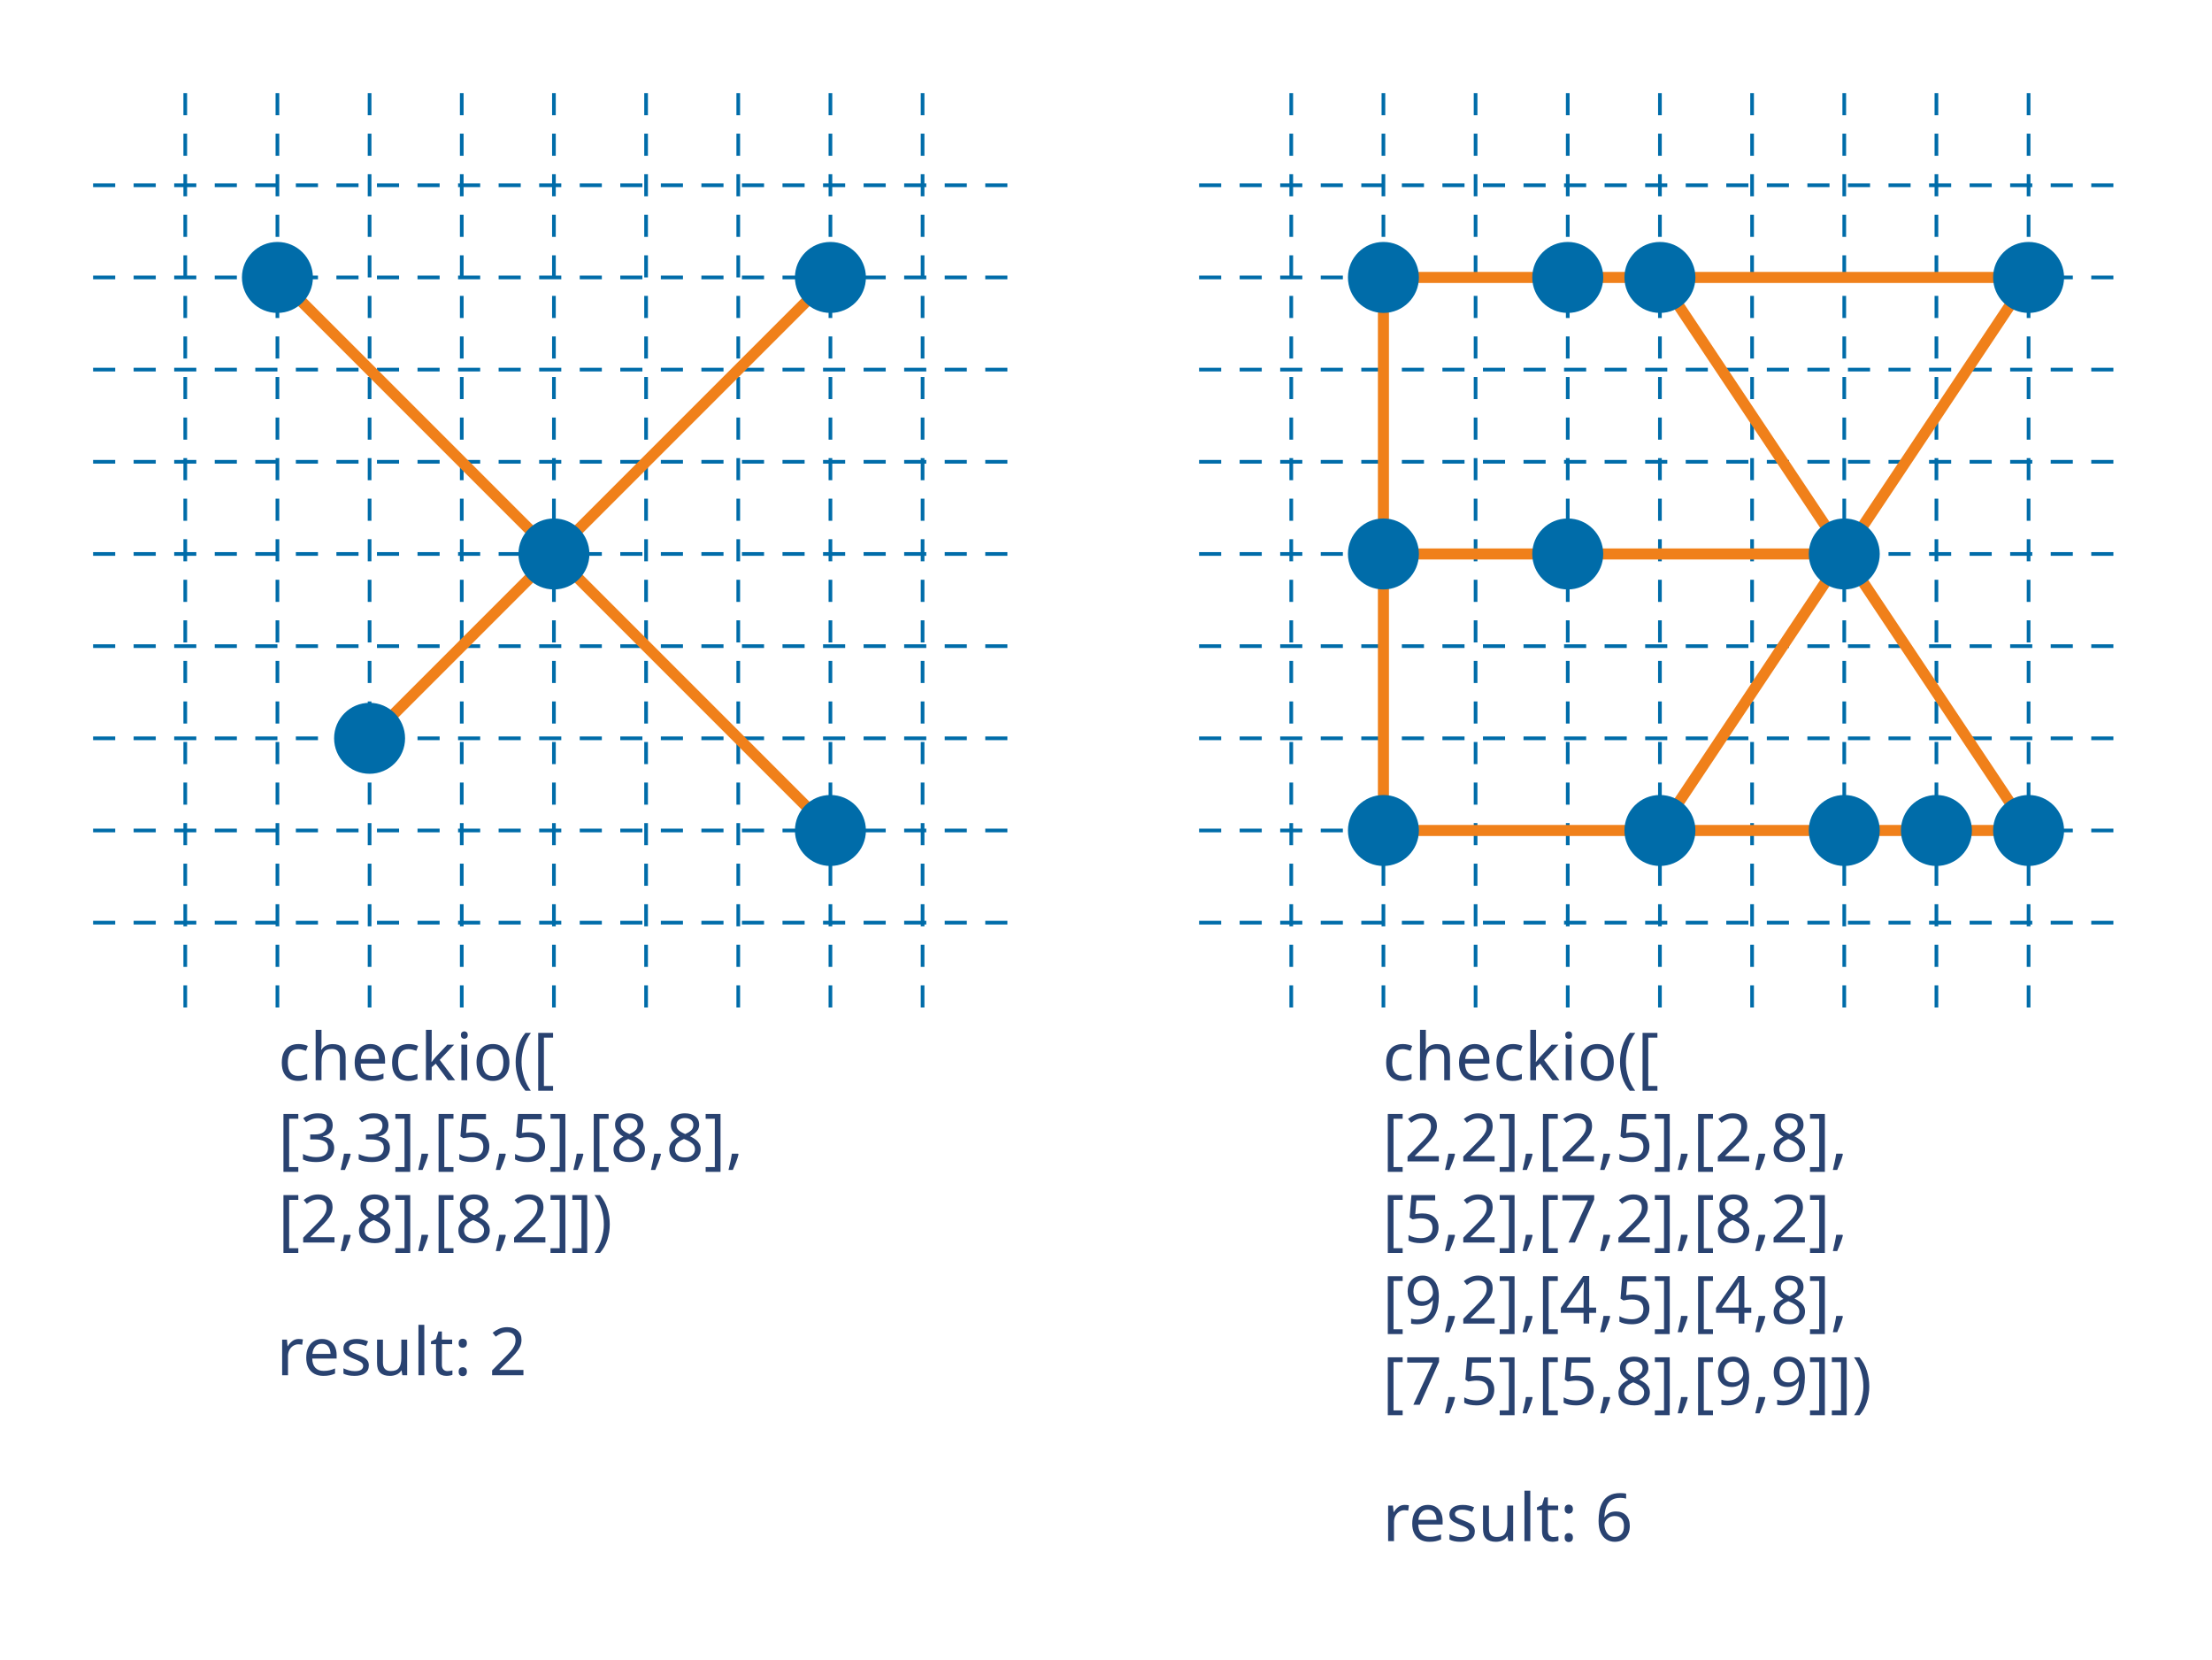
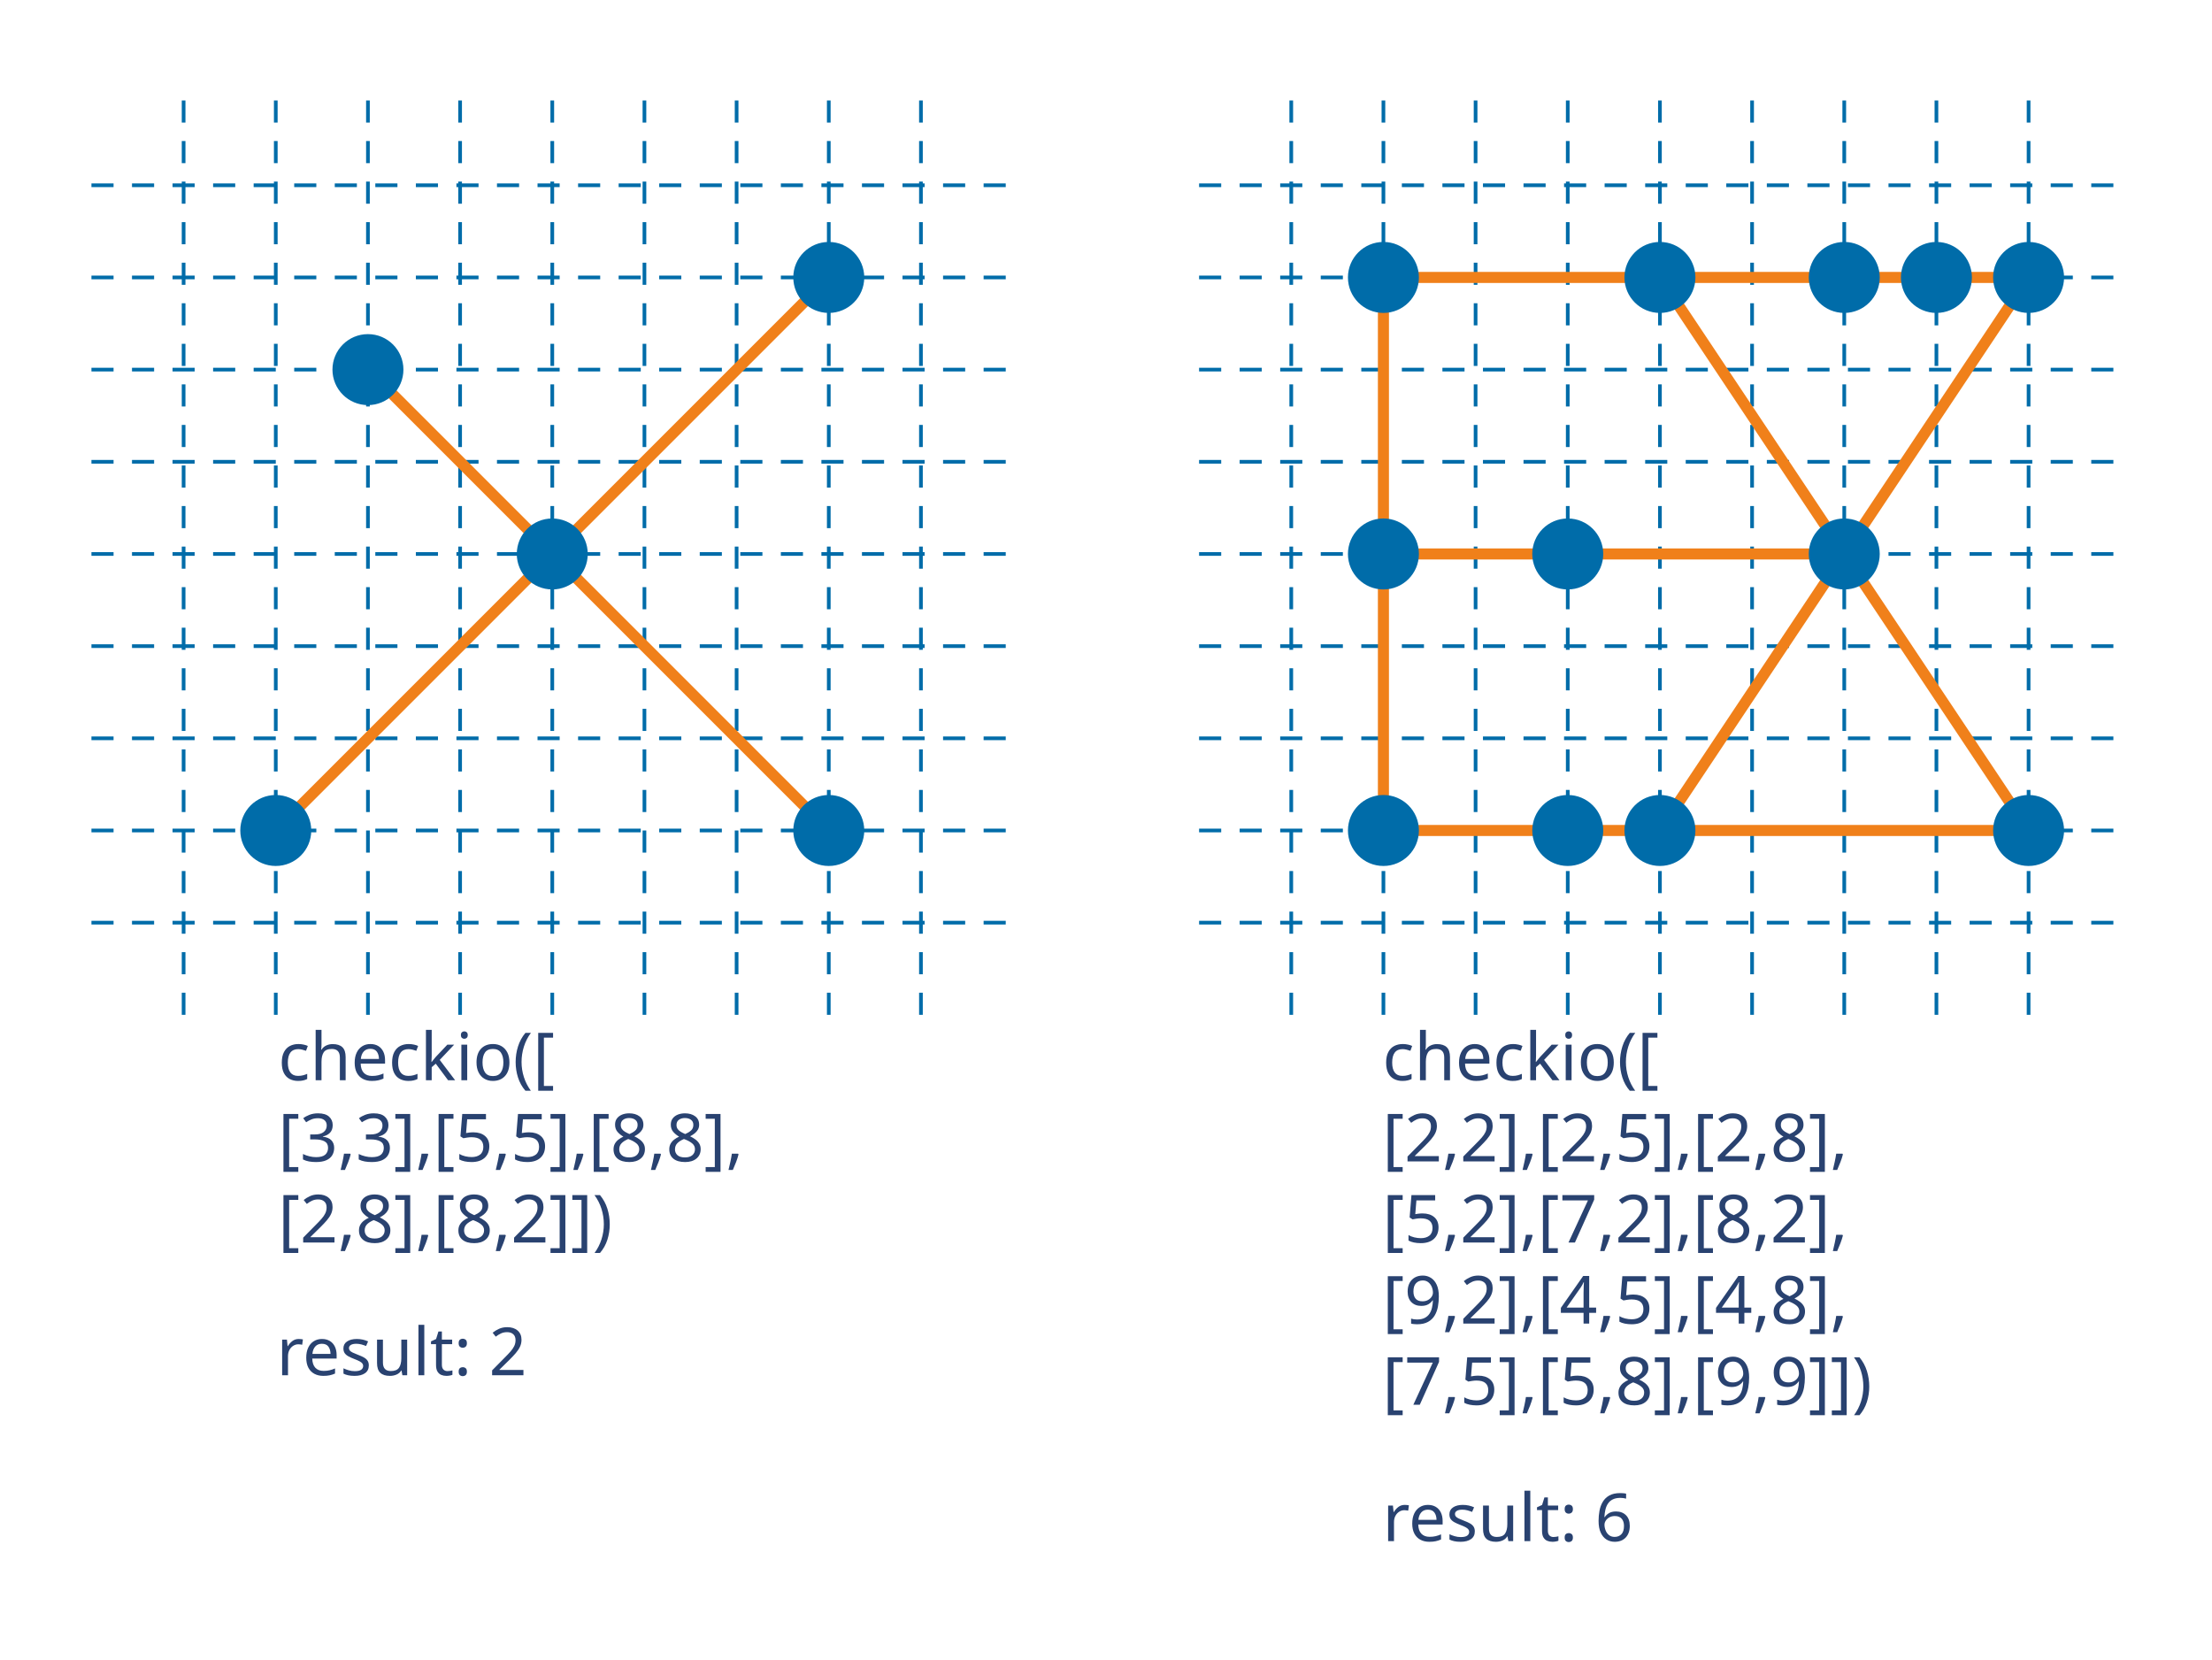
<svg xmlns="http://www.w3.org/2000/svg" version="1.1" x="0px" y="0px" width="1200" height="900" viewBox="0, 0, 1200, 900">
  <g id="Background">
    <rect x="0" y="0" width="1200" height="900" fill="#000000" fill-opacity="0" />
  </g>
  <g id="Layer 1">
-     <path d="M100.5,50.5 L100.5,550.5" fill-opacity="0" stroke="#006CA9" stroke-width="2" stroke-dasharray="12,10" />
-     <path d="M150.5,50.5 L150.5,550.5" fill-opacity="0" stroke="#006CA9" stroke-width="2" stroke-dasharray="12,10" />
-     <path d="M200.5,50.5 L200.5,550.5" fill-opacity="0" stroke="#006CA9" stroke-width="2" stroke-dasharray="12,10" />
-     <path d="M250.5,50.5 L250.5,550.5" fill-opacity="0" stroke="#006CA9" stroke-width="2" stroke-dasharray="12,10" />
-     <path d="M300.5,50.5 L300.5,550.5" fill-opacity="0" stroke="#006CA9" stroke-width="2" stroke-dasharray="12,10" />
-     <path d="M350.5,50.5 L350.5,550.5" fill-opacity="0" stroke="#006CA9" stroke-width="2" stroke-dasharray="12,10" />
-     <path d="M400.5,50.5 L400.5,550.5" fill-opacity="0" stroke="#006CA9" stroke-width="2" stroke-dasharray="12,10" />
-     <path d="M450.5,50.5 L450.5,550.5" fill-opacity="0" stroke="#006CA9" stroke-width="2" stroke-dasharray="12,10" />
-     <path d="M500.5,50.5 L500.5,550.5" fill-opacity="0" stroke="#006CA9" stroke-width="2" stroke-dasharray="12,10" />
-     <path d="M50.5,500.5 L550.5,500.5" fill-opacity="0" stroke="#006CA9" stroke-width="2" stroke-dasharray="12,10" />
-     <path d="M50.5,450.5 L550.5,450.5" fill-opacity="0" stroke="#006CA9" stroke-width="2" stroke-dasharray="12,10" />
-     <path d="M50.5,400.5 L550.5,400.5" fill-opacity="0" stroke="#006CA9" stroke-width="2" stroke-dasharray="12,10" />
-     <path d="M50.5,350.5 L550.5,350.5" fill-opacity="0" stroke="#006CA9" stroke-width="2" stroke-dasharray="12,10" />
-     <path d="M50.5,300.5 L550.5,300.5" fill-opacity="0" stroke="#006CA9" stroke-width="2" stroke-dasharray="12,10" />
-     <path d="M50.5,250.5 L550.5,250.5" fill-opacity="0" stroke="#006CA9" stroke-width="2" stroke-dasharray="12,10" />
-     <path d="M50.5,200.5 L550.5,200.5" fill-opacity="0" stroke="#006CA9" stroke-width="2" stroke-dasharray="12,10" />
-     <path d="M50.5,150.5 L550.5,150.5" fill-opacity="0" stroke="#006CA9" stroke-width="2" stroke-dasharray="12,10" />
-     <path d="M50.5,100.5 L550.5,100.5" fill-opacity="0" stroke="#006CA9" stroke-width="2" stroke-dasharray="12,10" />
-     <path d="M150.5,150.5 L450.5,450.5" fill-opacity="0" stroke="#F0801A" stroke-width="6" />
-     <path d="M200.5,400.5 L450.5,150.5" fill-opacity="0" stroke="#F0801A" stroke-width="6" />
+     <path d="M99.607,550.5 L99.607,50.5" fill-opacity="0" stroke="#006CA9" stroke-width="2" stroke-dasharray="12,10" />
+     <path d="M149.607,550.5 L149.607,50.5" fill-opacity="0" stroke="#006CA9" stroke-width="2" stroke-dasharray="12,10" />
+     <path d="M199.607,550.5 L199.607,50.5" fill-opacity="0" stroke="#006CA9" stroke-width="2" stroke-dasharray="12,10" />
+     <path d="M249.607,550.5 L249.607,50.5" fill-opacity="0" stroke="#006CA9" stroke-width="2" stroke-dasharray="12,10" />
+     <path d="M299.607,550.5 L299.607,50.5" fill-opacity="0" stroke="#006CA9" stroke-width="2" stroke-dasharray="12,10" />
+     <path d="M349.607,550.5 L349.607,50.5" fill-opacity="0" stroke="#006CA9" stroke-width="2" stroke-dasharray="12,10" />
+     <path d="M399.607,550.5 L399.607,50.5" fill-opacity="0" stroke="#006CA9" stroke-width="2" stroke-dasharray="12,10" />
+     <path d="M449.607,550.5 L449.607,50.5" fill-opacity="0" stroke="#006CA9" stroke-width="2" stroke-dasharray="12,10" />
+     <path d="M499.607,550.5 L499.607,50.5" fill-opacity="0" stroke="#006CA9" stroke-width="2" stroke-dasharray="12,10" />
+     <path d="M49.607,100.5 L549.607,100.5" fill-opacity="0" stroke="#006CA9" stroke-width="2" stroke-dasharray="12,10" />
+     <path d="M49.607,150.5 L549.607,150.5" fill-opacity="0" stroke="#006CA9" stroke-width="2" stroke-dasharray="12,10" />
+     <path d="M49.607,200.5 L549.607,200.5" fill-opacity="0" stroke="#006CA9" stroke-width="2" stroke-dasharray="12,10" />
+     <path d="M49.607,250.5 L549.607,250.5" fill-opacity="0" stroke="#006CA9" stroke-width="2" stroke-dasharray="12,10" />
+     <path d="M49.607,300.5 L549.607,300.5" fill-opacity="0" stroke="#006CA9" stroke-width="2" stroke-dasharray="12,10" />
+     <path d="M49.607,350.5 L549.607,350.5" fill-opacity="0" stroke="#006CA9" stroke-width="2" stroke-dasharray="12,10" />
+     <path d="M49.607,400.5 L549.607,400.5" fill-opacity="0" stroke="#006CA9" stroke-width="2" stroke-dasharray="12,10" />
+     <path d="M49.607,450.5 L549.607,450.5" fill-opacity="0" stroke="#006CA9" stroke-width="2" stroke-dasharray="12,10" />
+     <path d="M49.607,500.5 L549.607,500.5" fill-opacity="0" stroke="#006CA9" stroke-width="2" stroke-dasharray="12,10" />
+     <path d="M149.607,450.5 L449.607,150.5" fill-opacity="0" stroke="#F0801A" stroke-width="6" />
+     <path d="M199.607,200.5 L449.607,450.5" fill-opacity="0" stroke="#F0801A" stroke-width="6" />
    <g>
-       <path d="M200.5,419.25 C190.145,419.25 181.75,410.855 181.75,400.5 C181.75,390.145 190.145,381.75 200.5,381.75 C210.855,381.75 219.25,390.145 219.25,400.5 C219.25,410.855 210.855,419.25 200.5,419.25 z" fill="#006CA9" />
-       <path d="M200.5,419.25 C190.145,419.25 181.75,410.855 181.75,400.5 C181.75,390.145 190.145,381.75 200.5,381.75 C210.855,381.75 219.25,390.145 219.25,400.5 C219.25,410.855 210.855,419.25 200.5,419.25 z" fill-opacity="0" stroke="#006CA9" stroke-width="1" />
+       <path d="M199.607,181.75 C189.252,181.75 180.857,190.145 180.857,200.5 C180.857,210.855 189.252,219.25 199.607,219.25 C209.963,219.25 218.357,210.855 218.357,200.5 C218.357,190.145 209.963,181.75 199.607,181.75 z" fill="#006CA9" />
+       <path d="M199.607,181.75 C189.252,181.75 180.857,190.145 180.857,200.5 C180.857,210.855 189.252,219.25 199.607,219.25 C209.963,219.25 218.357,210.855 218.357,200.5 C218.357,190.145 209.963,181.75 199.607,181.75 z" fill-opacity="0" stroke="#006CA9" stroke-width="1" />
    </g>
-     <path d="M700.5,50.5 L700.5,550.5" fill-opacity="0" stroke="#006CA9" stroke-width="2" stroke-dasharray="12,10" />
-     <path d="M750.5,50.5 L750.5,550.5" fill-opacity="0" stroke="#006CA9" stroke-width="2" stroke-dasharray="12,10" />
-     <path d="M800.5,50.5 L800.5,550.5" fill-opacity="0" stroke="#006CA9" stroke-width="2" stroke-dasharray="12,10" />
-     <path d="M850.5,50.5 L850.5,550.5" fill-opacity="0" stroke="#006CA9" stroke-width="2" stroke-dasharray="12,10" />
-     <path d="M900.5,50.5 L900.5,550.5" fill-opacity="0" stroke="#006CA9" stroke-width="2" stroke-dasharray="12,10" />
-     <path d="M950.5,50.5 L950.5,550.5" fill-opacity="0" stroke="#006CA9" stroke-width="2" stroke-dasharray="12,10" />
-     <path d="M1000.5,50.5 L1000.5,550.5" fill-opacity="0" stroke="#006CA9" stroke-width="2" stroke-dasharray="12,10" />
-     <path d="M1050.5,50.5 L1050.5,550.5" fill-opacity="0" stroke="#006CA9" stroke-width="2" stroke-dasharray="12,10" />
-     <path d="M1100.5,50.5 L1100.5,550.5" fill-opacity="0" stroke="#006CA9" stroke-width="2" stroke-dasharray="12,10" />
+     <path d="M700.5,550.5 L700.5,50.5" fill-opacity="0" stroke="#006CA9" stroke-width="2" stroke-dasharray="12,10" />
+     <path d="M750.5,550.5 L750.5,50.5" fill-opacity="0" stroke="#006CA9" stroke-width="2" stroke-dasharray="12,10" />
+     <path d="M800.5,550.5 L800.5,50.5" fill-opacity="0" stroke="#006CA9" stroke-width="2" stroke-dasharray="12,10" />
+     <path d="M850.5,550.5 L850.5,50.5" fill-opacity="0" stroke="#006CA9" stroke-width="2" stroke-dasharray="12,10" />
+     <path d="M900.5,550.5 L900.5,50.5" fill-opacity="0" stroke="#006CA9" stroke-width="2" stroke-dasharray="12,10" />
+     <path d="M950.5,550.5 L950.5,50.5" fill-opacity="0" stroke="#006CA9" stroke-width="2" stroke-dasharray="12,10" />
+     <path d="M1000.5,550.5 L1000.5,50.5" fill-opacity="0" stroke="#006CA9" stroke-width="2" stroke-dasharray="12,10" />
+     <path d="M1050.5,550.5 L1050.5,50.5" fill-opacity="0" stroke="#006CA9" stroke-width="2" stroke-dasharray="12,10" />
+     <path d="M1100.5,550.5 L1100.5,50.5" fill-opacity="0" stroke="#006CA9" stroke-width="2" stroke-dasharray="12,10" />
+     <path d="M650.5,100.5 L1150.5,100.5" fill-opacity="0" stroke="#006CA9" stroke-width="2" stroke-dasharray="12,10" />
+     <path d="M650.5,150.5 L1150.5,150.5" fill-opacity="0" stroke="#006CA9" stroke-width="2" stroke-dasharray="12,10" />
+     <path d="M650.5,200.5 L1150.5,200.5" fill-opacity="0" stroke="#006CA9" stroke-width="2" stroke-dasharray="12,10" />
+     <path d="M650.5,250.5 L1150.5,250.5" fill-opacity="0" stroke="#006CA9" stroke-width="2" stroke-dasharray="12,10" />
+     <path d="M650.5,300.5 L1150.5,300.5" fill-opacity="0" stroke="#006CA9" stroke-width="2" stroke-dasharray="12,10" />
+     <path d="M650.5,350.5 L1150.5,350.5" fill-opacity="0" stroke="#006CA9" stroke-width="2" stroke-dasharray="12,10" />
+     <path d="M650.5,400.5 L1150.5,400.5" fill-opacity="0" stroke="#006CA9" stroke-width="2" stroke-dasharray="12,10" />
+     <path d="M650.5,450.5 L1150.5,450.5" fill-opacity="0" stroke="#006CA9" stroke-width="2" stroke-dasharray="12,10" />
    <path d="M650.5,500.5 L1150.5,500.5" fill-opacity="0" stroke="#006CA9" stroke-width="2" stroke-dasharray="12,10" />
-     <path d="M650.5,450.5 L1150.5,450.5" fill-opacity="0" stroke="#006CA9" stroke-width="2" stroke-dasharray="12,10" />
-     <path d="M650.5,400.5 L1150.5,400.5" fill-opacity="0" stroke="#006CA9" stroke-width="2" stroke-dasharray="12,10" />
-     <path d="M650.5,350.5 L1150.5,350.5" fill-opacity="0" stroke="#006CA9" stroke-width="2" stroke-dasharray="12,10" />
-     <path d="M650.5,300.5 L1150.5,300.5" fill-opacity="0" stroke="#006CA9" stroke-width="2" stroke-dasharray="12,10" />
-     <path d="M650.5,250.5 L1150.5,250.5" fill-opacity="0" stroke="#006CA9" stroke-width="2" stroke-dasharray="12,10" />
-     <path d="M650.5,200.5 L1150.5,200.5" fill-opacity="0" stroke="#006CA9" stroke-width="2" stroke-dasharray="12,10" />
-     <path d="M650.5,150.5 L1150.5,150.5" fill-opacity="0" stroke="#006CA9" stroke-width="2" stroke-dasharray="12,10" />
-     <path d="M650.5,100.5 L1150.5,100.5" fill-opacity="0" stroke="#006CA9" stroke-width="2" stroke-dasharray="12,10" />
+     <path d="M750.5,450.5 L1100.5,450.5" fill-opacity="0" stroke="#F0801A" stroke-width="6" />
+     <path d="M750.5,300.5 L1000.5,300.5" fill-opacity="0" stroke="#F0801A" stroke-width="6" />
    <path d="M750.5,150.5 L1100.5,150.5" fill-opacity="0" stroke="#F0801A" stroke-width="6" />
-     <path d="M750.5,300.5 L1000.5,300.5" fill-opacity="0" stroke="#F0801A" stroke-width="6" />
-     <path d="M750.5,450.5 L1100.5,450.5" fill-opacity="0" stroke="#F0801A" stroke-width="6" />
-     <path d="M750.5,150.5 L750.5,450.5" fill-opacity="0" stroke="#F0801A" stroke-width="6" />
-     <path d="M900.5,450.5 L1100.5,150.5" fill-opacity="0" stroke="#F0801A" stroke-width="6" />
+     <path d="M750.5,450.5 L750.5,150.5" fill-opacity="0" stroke="#F0801A" stroke-width="6" />
+     <path d="M900.5,150.5 L1100.5,450.5" fill-opacity="0" stroke="#F0801A" stroke-width="6" />
    <g>
-       <path d="M1050.5,469.25 C1040.145,469.25 1031.75,460.855 1031.75,450.5 C1031.75,440.145 1040.145,431.75 1050.5,431.75 C1060.855,431.75 1069.25,440.145 1069.25,450.5 C1069.25,460.855 1060.855,469.25 1050.5,469.25 z" fill="#006CA9" />
-       <path d="M1050.5,469.25 C1040.145,469.25 1031.75,460.855 1031.75,450.5 C1031.75,440.145 1040.145,431.75 1050.5,431.75 C1060.855,431.75 1069.25,440.145 1069.25,450.5 C1069.25,460.855 1060.855,469.25 1050.5,469.25 z" fill-opacity="0" stroke="#006CA9" stroke-width="1" />
+       <path d="M1050.5,131.75 C1040.145,131.75 1031.75,140.145 1031.75,150.5 C1031.75,160.855 1040.145,169.25 1050.5,169.25 C1060.855,169.25 1069.25,160.855 1069.25,150.5 C1069.25,140.145 1060.855,131.75 1050.5,131.75 z" fill="#006CA9" />
+       <path d="M1050.5,131.75 C1040.145,131.75 1031.75,140.145 1031.75,150.5 C1031.75,160.855 1040.145,169.25 1050.5,169.25 C1060.855,169.25 1069.25,160.855 1069.25,150.5 C1069.25,140.145 1060.855,131.75 1050.5,131.75 z" fill-opacity="0" stroke="#006CA9" stroke-width="1" />
    </g>
    <g>
-       <path d="M900.5,469.25 C890.145,469.25 881.75,460.855 881.75,450.5 C881.75,440.145 890.145,431.75 900.5,431.75 C910.855,431.75 919.25,440.145 919.25,450.5 C919.25,460.855 910.855,469.25 900.5,469.25 z" fill="#006CA9" />
-       <path d="M900.5,469.25 C890.145,469.25 881.75,460.855 881.75,450.5 C881.75,440.145 890.145,431.75 900.5,431.75 C910.855,431.75 919.25,440.145 919.25,450.5 C919.25,460.855 910.855,469.25 900.5,469.25 z" fill-opacity="0" stroke="#006CA9" stroke-width="1" />
+       <path d="M900.5,131.75 C890.145,131.75 881.75,140.145 881.75,150.5 C881.75,160.855 890.145,169.25 900.5,169.25 C910.855,169.25 919.25,160.855 919.25,150.5 C919.25,140.145 910.855,131.75 900.5,131.75 z" fill="#006CA9" />
+       <path d="M900.5,131.75 C890.145,131.75 881.75,140.145 881.75,150.5 C881.75,160.855 890.145,169.25 900.5,169.25 C910.855,169.25 919.25,160.855 919.25,150.5 C919.25,140.145 910.855,131.75 900.5,131.75 z" fill-opacity="0" stroke="#006CA9" stroke-width="1" />
    </g>
    <g>
-       <path d="M1100.5,169.25 C1090.145,169.25 1081.75,160.855 1081.75,150.5 C1081.75,140.145 1090.145,131.75 1100.5,131.75 C1110.855,131.75 1119.25,140.145 1119.25,150.5 C1119.25,160.855 1110.855,169.25 1100.5,169.25 z" fill="#006CA9" />
-       <path d="M1100.5,169.25 C1090.145,169.25 1081.75,160.855 1081.75,150.5 C1081.75,140.145 1090.145,131.75 1100.5,131.75 C1110.855,131.75 1119.25,140.145 1119.25,150.5 C1119.25,160.855 1110.855,169.25 1100.5,169.25 z" fill-opacity="0" stroke="#006CA9" stroke-width="1" />
+       <path d="M1100.5,431.75 C1090.145,431.75 1081.75,440.145 1081.75,450.5 C1081.75,460.855 1090.145,469.25 1100.5,469.25 C1110.855,469.25 1119.25,460.855 1119.25,450.5 C1119.25,440.145 1110.855,431.75 1100.5,431.75 z" fill="#006CA9" />
+       <path d="M1100.5,431.75 C1090.145,431.75 1081.75,440.145 1081.75,450.5 C1081.75,460.855 1090.145,469.25 1100.5,469.25 C1110.855,469.25 1119.25,460.855 1119.25,450.5 C1119.25,440.145 1110.855,431.75 1100.5,431.75 z" fill-opacity="0" stroke="#006CA9" stroke-width="1" />
    </g>
    <g>
-       <path d="M750.5,169.25 C740.145,169.25 731.75,160.855 731.75,150.5 C731.75,140.145 740.145,131.75 750.5,131.75 C760.855,131.75 769.25,140.145 769.25,150.5 C769.25,160.855 760.855,169.25 750.5,169.25 z" fill="#006CA9" />
-       <path d="M750.5,169.25 C740.145,169.25 731.75,160.855 731.75,150.5 C731.75,140.145 740.145,131.75 750.5,131.75 C760.855,131.75 769.25,140.145 769.25,150.5 C769.25,160.855 760.855,169.25 750.5,169.25 z" fill-opacity="0" stroke="#006CA9" stroke-width="1" />
+       <path d="M750.5,431.75 C740.145,431.75 731.75,440.145 731.75,450.5 C731.75,460.855 740.145,469.25 750.5,469.25 C760.855,469.25 769.25,460.855 769.25,450.5 C769.25,440.145 760.855,431.75 750.5,431.75 z" fill="#006CA9" />
+       <path d="M750.5,431.75 C740.145,431.75 731.75,440.145 731.75,450.5 C731.75,460.855 740.145,469.25 750.5,469.25 C760.855,469.25 769.25,460.855 769.25,450.5 C769.25,440.145 760.855,431.75 750.5,431.75 z" fill-opacity="0" stroke="#006CA9" stroke-width="1" />
    </g>
    <g>
-       <path d="M750.5,319.25 C740.145,319.25 731.75,310.855 731.75,300.5 C731.75,290.145 740.145,281.75 750.5,281.75 C760.855,281.75 769.25,290.145 769.25,300.5 C769.25,310.855 760.855,319.25 750.5,319.25 z" fill="#006CA9" />
-       <path d="M750.5,319.25 C740.145,319.25 731.75,310.855 731.75,300.5 C731.75,290.145 740.145,281.75 750.5,281.75 C760.855,281.75 769.25,290.145 769.25,300.5 C769.25,310.855 760.855,319.25 750.5,319.25 z" fill-opacity="0" stroke="#006CA9" stroke-width="1" />
+       <path d="M750.5,281.75 C740.145,281.75 731.75,290.145 731.75,300.5 C731.75,310.855 740.145,319.25 750.5,319.25 C760.855,319.25 769.25,310.855 769.25,300.5 C769.25,290.145 760.855,281.75 750.5,281.75 z" fill="#006CA9" />
+       <path d="M750.5,281.75 C740.145,281.75 731.75,290.145 731.75,300.5 C731.75,310.855 740.145,319.25 750.5,319.25 C760.855,319.25 769.25,310.855 769.25,300.5 C769.25,290.145 760.855,281.75 750.5,281.75 z" fill-opacity="0" stroke="#006CA9" stroke-width="1" />
    </g>
    <g>
-       <path d="M750.5,469.25 C740.145,469.25 731.75,460.855 731.75,450.5 C731.75,440.145 740.145,431.75 750.5,431.75 C760.855,431.75 769.25,440.145 769.25,450.5 C769.25,460.855 760.855,469.25 750.5,469.25 z" fill="#006CA9" />
-       <path d="M750.5,469.25 C740.145,469.25 731.75,460.855 731.75,450.5 C731.75,440.145 740.145,431.75 750.5,431.75 C760.855,431.75 769.25,440.145 769.25,450.5 C769.25,460.855 760.855,469.25 750.5,469.25 z" fill-opacity="0" stroke="#006CA9" stroke-width="1" />
+       <path d="M750.5,131.75 C740.145,131.75 731.75,140.145 731.75,150.5 C731.75,160.855 740.145,169.25 750.5,169.25 C760.855,169.25 769.25,160.855 769.25,150.5 C769.25,140.145 760.855,131.75 750.5,131.75 z" fill="#006CA9" />
+       <path d="M750.5,131.75 C740.145,131.75 731.75,140.145 731.75,150.5 C731.75,160.855 740.145,169.25 750.5,169.25 C760.855,169.25 769.25,160.855 769.25,150.5 C769.25,140.145 760.855,131.75 750.5,131.75 z" fill-opacity="0" stroke="#006CA9" stroke-width="1" />
    </g>
    <g>
-       <path d="M450.5,469.25 C440.145,469.25 431.75,460.855 431.75,450.5 C431.75,440.145 440.145,431.75 450.5,431.75 C460.855,431.75 469.25,440.145 469.25,450.5 C469.25,460.855 460.855,469.25 450.5,469.25 z" fill="#006CA9" />
-       <path d="M450.5,469.25 C440.145,469.25 431.75,460.855 431.75,450.5 C431.75,440.145 440.145,431.75 450.5,431.75 C460.855,431.75 469.25,440.145 469.25,450.5 C469.25,460.855 460.855,469.25 450.5,469.25 z" fill-opacity="0" stroke="#006CA9" stroke-width="1" />
+       <path d="M449.607,131.75 C439.252,131.75 430.857,140.145 430.857,150.5 C430.857,160.855 439.252,169.25 449.607,169.25 C459.963,169.25 468.357,160.855 468.357,150.5 C468.357,140.145 459.963,131.75 449.607,131.75 z" fill="#006CA9" />
+       <path d="M449.607,131.75 C439.252,131.75 430.857,140.145 430.857,150.5 C430.857,160.855 439.252,169.25 449.607,169.25 C459.963,169.25 468.357,160.855 468.357,150.5 C468.357,140.145 459.963,131.75 449.607,131.75 z" fill-opacity="0" stroke="#006CA9" stroke-width="1" />
    </g>
    <g>
-       <path d="M450.5,169.25 C440.145,169.25 431.75,160.855 431.75,150.5 C431.75,140.145 440.145,131.75 450.5,131.75 C460.855,131.75 469.25,140.145 469.25,150.5 C469.25,160.855 460.855,169.25 450.5,169.25 z" fill="#006CA9" />
-       <path d="M450.5,169.25 C440.145,169.25 431.75,160.855 431.75,150.5 C431.75,140.145 440.145,131.75 450.5,131.75 C460.855,131.75 469.25,140.145 469.25,150.5 C469.25,160.855 460.855,169.25 450.5,169.25 z" fill-opacity="0" stroke="#006CA9" stroke-width="1" />
+       <path d="M449.607,431.75 C439.252,431.75 430.857,440.145 430.857,450.5 C430.857,460.855 439.252,469.25 449.607,469.25 C459.963,469.25 468.357,460.855 468.357,450.5 C468.357,440.145 459.963,431.75 449.607,431.75 z" fill="#006CA9" />
+       <path d="M449.607,431.75 C439.252,431.75 430.857,440.145 430.857,450.5 C430.857,460.855 439.252,469.25 449.607,469.25 C459.963,469.25 468.357,460.855 468.357,450.5 C468.357,440.145 459.963,431.75 449.607,431.75 z" fill-opacity="0" stroke="#006CA9" stroke-width="1" />
    </g>
    <g>
-       <path d="M300.5,319.25 C290.145,319.25 281.75,310.855 281.75,300.5 C281.75,290.145 290.145,281.75 300.5,281.75 C310.855,281.75 319.25,290.145 319.25,300.5 C319.25,310.855 310.855,319.25 300.5,319.25 z" fill="#006CA9" />
-       <path d="M300.5,319.25 C290.145,319.25 281.75,310.855 281.75,300.5 C281.75,290.145 290.145,281.75 300.5,281.75 C310.855,281.75 319.25,290.145 319.25,300.5 C319.25,310.855 310.855,319.25 300.5,319.25 z" fill-opacity="0" stroke="#006CA9" stroke-width="1" />
+       <path d="M299.607,281.75 C289.252,281.75 280.857,290.145 280.857,300.5 C280.857,310.855 289.252,319.25 299.607,319.25 C309.963,319.25 318.357,310.855 318.357,300.5 C318.357,290.145 309.963,281.75 299.607,281.75 z" fill="#006CA9" />
+       <path d="M299.607,281.75 C289.252,281.75 280.857,290.145 280.857,300.5 C280.857,310.855 289.252,319.25 299.607,319.25 C309.963,319.25 318.357,310.855 318.357,300.5 C318.357,290.145 309.963,281.75 299.607,281.75 z" fill-opacity="0" stroke="#006CA9" stroke-width="1" />
    </g>
    <g>
-       <path d="M150.5,169.25 C140.145,169.25 131.75,160.855 131.75,150.5 C131.75,140.145 140.145,131.75 150.5,131.75 C160.855,131.75 169.25,140.145 169.25,150.5 C169.25,160.855 160.855,169.25 150.5,169.25 z" fill="#006CA9" />
-       <path d="M150.5,169.25 C140.145,169.25 131.75,160.855 131.75,150.5 C131.75,140.145 140.145,131.75 150.5,131.75 C160.855,131.75 169.25,140.145 169.25,150.5 C169.25,160.855 160.855,169.25 150.5,169.25 z" fill-opacity="0" stroke="#006CA9" stroke-width="1" />
+       <path d="M149.607,431.75 C139.252,431.75 130.857,440.145 130.857,450.5 C130.857,460.855 139.252,469.25 149.607,469.25 C159.963,469.25 168.357,460.855 168.357,450.5 C168.357,440.145 159.963,431.75 149.607,431.75 z" fill="#006CA9" />
+       <path d="M149.607,431.75 C139.252,431.75 130.857,440.145 130.857,450.5 C130.857,460.855 139.252,469.25 149.607,469.25 C159.963,469.25 168.357,460.855 168.357,450.5 C168.357,440.145 159.963,431.75 149.607,431.75 z" fill-opacity="0" stroke="#006CA9" stroke-width="1" />
    </g>
    <g>
-       <path d="M850.5,169.25 C840.145,169.25 831.75,160.855 831.75,150.5 C831.75,140.145 840.145,131.75 850.5,131.75 C860.855,131.75 869.25,140.145 869.25,150.5 C869.25,160.855 860.855,169.25 850.5,169.25 z" fill="#006CA9" />
-       <path d="M850.5,169.25 C840.145,169.25 831.75,160.855 831.75,150.5 C831.75,140.145 840.145,131.75 850.5,131.75 C860.855,131.75 869.25,140.145 869.25,150.5 C869.25,160.855 860.855,169.25 850.5,169.25 z" fill-opacity="0" stroke="#006CA9" stroke-width="1" />
+       <path d="M850.5,431.75 C840.145,431.75 831.75,440.145 831.75,450.5 C831.75,460.855 840.145,469.25 850.5,469.25 C860.855,469.25 869.25,460.855 869.25,450.5 C869.25,440.145 860.855,431.75 850.5,431.75 z" fill="#006CA9" />
+       <path d="M850.5,431.75 C840.145,431.75 831.75,440.145 831.75,450.5 C831.75,460.855 840.145,469.25 850.5,469.25 C860.855,469.25 869.25,460.855 869.25,450.5 C869.25,440.145 860.855,431.75 850.5,431.75 z" fill-opacity="0" stroke="#006CA9" stroke-width="1" />
    </g>
    <g>
-       <path d="M1000.5,469.25 C990.145,469.25 981.75,460.855 981.75,450.5 C981.75,440.145 990.145,431.75 1000.5,431.75 C1010.855,431.75 1019.25,440.145 1019.25,450.5 C1019.25,460.855 1010.855,469.25 1000.5,469.25 z" fill="#006CA9" />
-       <path d="M1000.5,469.25 C990.145,469.25 981.75,460.855 981.75,450.5 C981.75,440.145 990.145,431.75 1000.5,431.75 C1010.855,431.75 1019.25,440.145 1019.25,450.5 C1019.25,460.855 1010.855,469.25 1000.5,469.25 z" fill-opacity="0" stroke="#006CA9" stroke-width="1" />
+       <path d="M1000.5,131.75 C990.145,131.75 981.75,140.145 981.75,150.5 C981.75,160.855 990.145,169.25 1000.5,169.25 C1010.855,169.25 1019.25,160.855 1019.25,150.5 C1019.25,140.145 1010.855,131.75 1000.5,131.75 z" fill="#006CA9" />
+       <path d="M1000.5,131.75 C990.145,131.75 981.75,140.145 981.75,150.5 C981.75,160.855 990.145,169.25 1000.5,169.25 C1010.855,169.25 1019.25,160.855 1019.25,150.5 C1019.25,140.145 1010.855,131.75 1000.5,131.75 z" fill-opacity="0" stroke="#006CA9" stroke-width="1" />
    </g>
    <g>
-       <path d="M850.5,319.25 C840.145,319.25 831.75,310.855 831.75,300.5 C831.75,290.145 840.145,281.75 850.5,281.75 C860.855,281.75 869.25,290.145 869.25,300.5 C869.25,310.855 860.855,319.25 850.5,319.25 z" fill="#006CA9" />
-       <path d="M850.5,319.25 C840.145,319.25 831.75,310.855 831.75,300.5 C831.75,290.145 840.145,281.75 850.5,281.75 C860.855,281.75 869.25,290.145 869.25,300.5 C869.25,310.855 860.855,319.25 850.5,319.25 z" fill-opacity="0" stroke="#006CA9" stroke-width="1" />
+       <path d="M850.5,281.75 C840.145,281.75 831.75,290.145 831.75,300.5 C831.75,310.855 840.145,319.25 850.5,319.25 C860.855,319.25 869.25,310.855 869.25,300.5 C869.25,290.145 860.855,281.75 850.5,281.75 z" fill="#006CA9" />
+       <path d="M850.5,281.75 C840.145,281.75 831.75,290.145 831.75,300.5 C831.75,310.855 840.145,319.25 850.5,319.25 C860.855,319.25 869.25,310.855 869.25,300.5 C869.25,290.145 860.855,281.75 850.5,281.75 z" fill-opacity="0" stroke="#006CA9" stroke-width="1" />
    </g>
-     <path d="M1100.5,450.5 L900.5,150.5" fill-opacity="0" stroke="#F0801A" stroke-width="6" />
+     <path d="M1100.5,150.5 L900.5,450.5" fill-opacity="0" stroke="#F0801A" stroke-width="6" />
    <g>
-       <path d="M1100.5,469.25 C1090.145,469.25 1081.75,460.855 1081.75,450.5 C1081.75,440.145 1090.145,431.75 1100.5,431.75 C1110.855,431.75 1119.25,440.145 1119.25,450.5 C1119.25,460.855 1110.855,469.25 1100.5,469.25 z" fill="#006CA9" />
-       <path d="M1100.5,469.25 C1090.145,469.25 1081.75,460.855 1081.75,450.5 C1081.75,440.145 1090.145,431.75 1100.5,431.75 C1110.855,431.75 1119.25,440.145 1119.25,450.5 C1119.25,460.855 1110.855,469.25 1100.5,469.25 z" fill-opacity="0" stroke="#006CA9" stroke-width="1" />
+       <path d="M1100.5,131.75 C1090.145,131.75 1081.75,140.145 1081.75,150.5 C1081.75,160.855 1090.145,169.25 1100.5,169.25 C1110.855,169.25 1119.25,160.855 1119.25,150.5 C1119.25,140.145 1110.855,131.75 1100.5,131.75 z" fill="#006CA9" />
+       <path d="M1100.5,131.75 C1090.145,131.75 1081.75,140.145 1081.75,150.5 C1081.75,160.855 1090.145,169.25 1100.5,169.25 C1110.855,169.25 1119.25,160.855 1119.25,150.5 C1119.25,140.145 1110.855,131.75 1100.5,131.75 z" fill-opacity="0" stroke="#006CA9" stroke-width="1" />
    </g>
    <g>
-       <path d="M1000.5,319.25 C990.145,319.25 981.75,310.855 981.75,300.5 C981.75,290.145 990.145,281.75 1000.5,281.75 C1010.855,281.75 1019.25,290.145 1019.25,300.5 C1019.25,310.855 1010.855,319.25 1000.5,319.25 z" fill="#006CA9" />
-       <path d="M1000.5,319.25 C990.145,319.25 981.75,310.855 981.75,300.5 C981.75,290.145 990.145,281.75 1000.5,281.75 C1010.855,281.75 1019.25,290.145 1019.25,300.5 C1019.25,310.855 1010.855,319.25 1000.5,319.25 z" fill-opacity="0" stroke="#006CA9" stroke-width="1" />
+       <path d="M1000.5,281.75 C990.145,281.75 981.75,290.145 981.75,300.5 C981.75,310.855 990.145,319.25 1000.5,319.25 C1010.855,319.25 1019.25,310.855 1019.25,300.5 C1019.25,290.145 1010.855,281.75 1000.5,281.75 z" fill="#006CA9" />
+       <path d="M1000.5,281.75 C990.145,281.75 981.75,290.145 981.75,300.5 C981.75,310.855 990.145,319.25 1000.5,319.25 C1010.855,319.25 1019.25,310.855 1019.25,300.5 C1019.25,290.145 1010.855,281.75 1000.5,281.75 z" fill-opacity="0" stroke="#006CA9" stroke-width="1" />
    </g>
    <g>
-       <path d="M900.5,169.25 C890.145,169.25 881.75,160.855 881.75,150.5 C881.75,140.145 890.145,131.75 900.5,131.75 C910.855,131.75 919.25,140.145 919.25,150.5 C919.25,160.855 910.855,169.25 900.5,169.25 z" fill="#006CA9" />
-       <path d="M900.5,169.25 C890.145,169.25 881.75,160.855 881.75,150.5 C881.75,140.145 890.145,131.75 900.5,131.75 C910.855,131.75 919.25,140.145 919.25,150.5 C919.25,160.855 910.855,169.25 900.5,169.25 z" fill-opacity="0" stroke="#006CA9" stroke-width="1" />
+       <path d="M900.5,431.75 C890.145,431.75 881.75,440.145 881.75,450.5 C881.75,460.855 890.145,469.25 900.5,469.25 C910.855,469.25 919.25,460.855 919.25,450.5 C919.25,440.145 910.855,431.75 900.5,431.75 z" fill="#006CA9" />
+       <path d="M900.5,431.75 C890.145,431.75 881.75,440.145 881.75,450.5 C881.75,460.855 890.145,469.25 900.5,469.25 C910.855,469.25 919.25,460.855 919.25,450.5 C919.25,440.145 910.855,431.75 900.5,431.75 z" fill-opacity="0" stroke="#006CA9" stroke-width="1" />
    </g>
    <text transform="matrix(1, 0, 0, 1, 350, 638.5)">
      <tspan x="-199.107" y="-52.5" font-family="Verdana-Bold" font-size="36" fill="#294270">checkio([</tspan>
      <tspan x="-199.107" y="-8.5" font-family="Verdana-Bold" font-size="36" fill="#294270">    [3,3],[5,5],[8,8],</tspan>
      <tspan x="-199.107" y="35.5" font-family="Verdana-Bold" font-size="36" fill="#294270">    [2,8],[8,2]])</tspan>
      <tspan x="-199.107" y="79.5" font-family="Verdana-Bold" font-size="36" fill="#294270">    </tspan>
    </text>
    <text transform="matrix(1, 0, 0, 1, 234.946, 732.5)">
      <tspan x="-84.946" y="13.5" font-family="Verdana-Bold" font-size="36" fill="#294270">result: 2</tspan>
    </text>
    <text transform="matrix(1, 0, 0, 1, 965, 665)">
      <tspan x="-215" y="-79" font-family="Verdana-Bold" font-size="36" fill="#294270">checkio([</tspan>
      <tspan x="-215" y="-35" font-family="Verdana-Bold" font-size="36" fill="#294270">    [2,2],[2,5],[2,8],</tspan>
      <tspan x="-215" y="9" font-family="Verdana-Bold" font-size="36" fill="#294270">    [5,2],[7,2],[8,2],</tspan>
      <tspan x="-215" y="53" font-family="Verdana-Bold" font-size="36" fill="#294270">    [9,2],[4,5],[4,8],</tspan>
      <tspan x="-215" y="97" font-family="Verdana-Bold" font-size="36" fill="#294270">    [7,5],[5,8],[9,9]])</tspan>
    </text>
    <text transform="matrix(1, 0, 0, 1, 834.946, 822.5)">
      <tspan x="-84.946" y="13.5" font-family="Verdana-Bold" font-size="36" fill="#294270">result: 6</tspan>
    </text>
  </g>
  <defs />
</svg>
